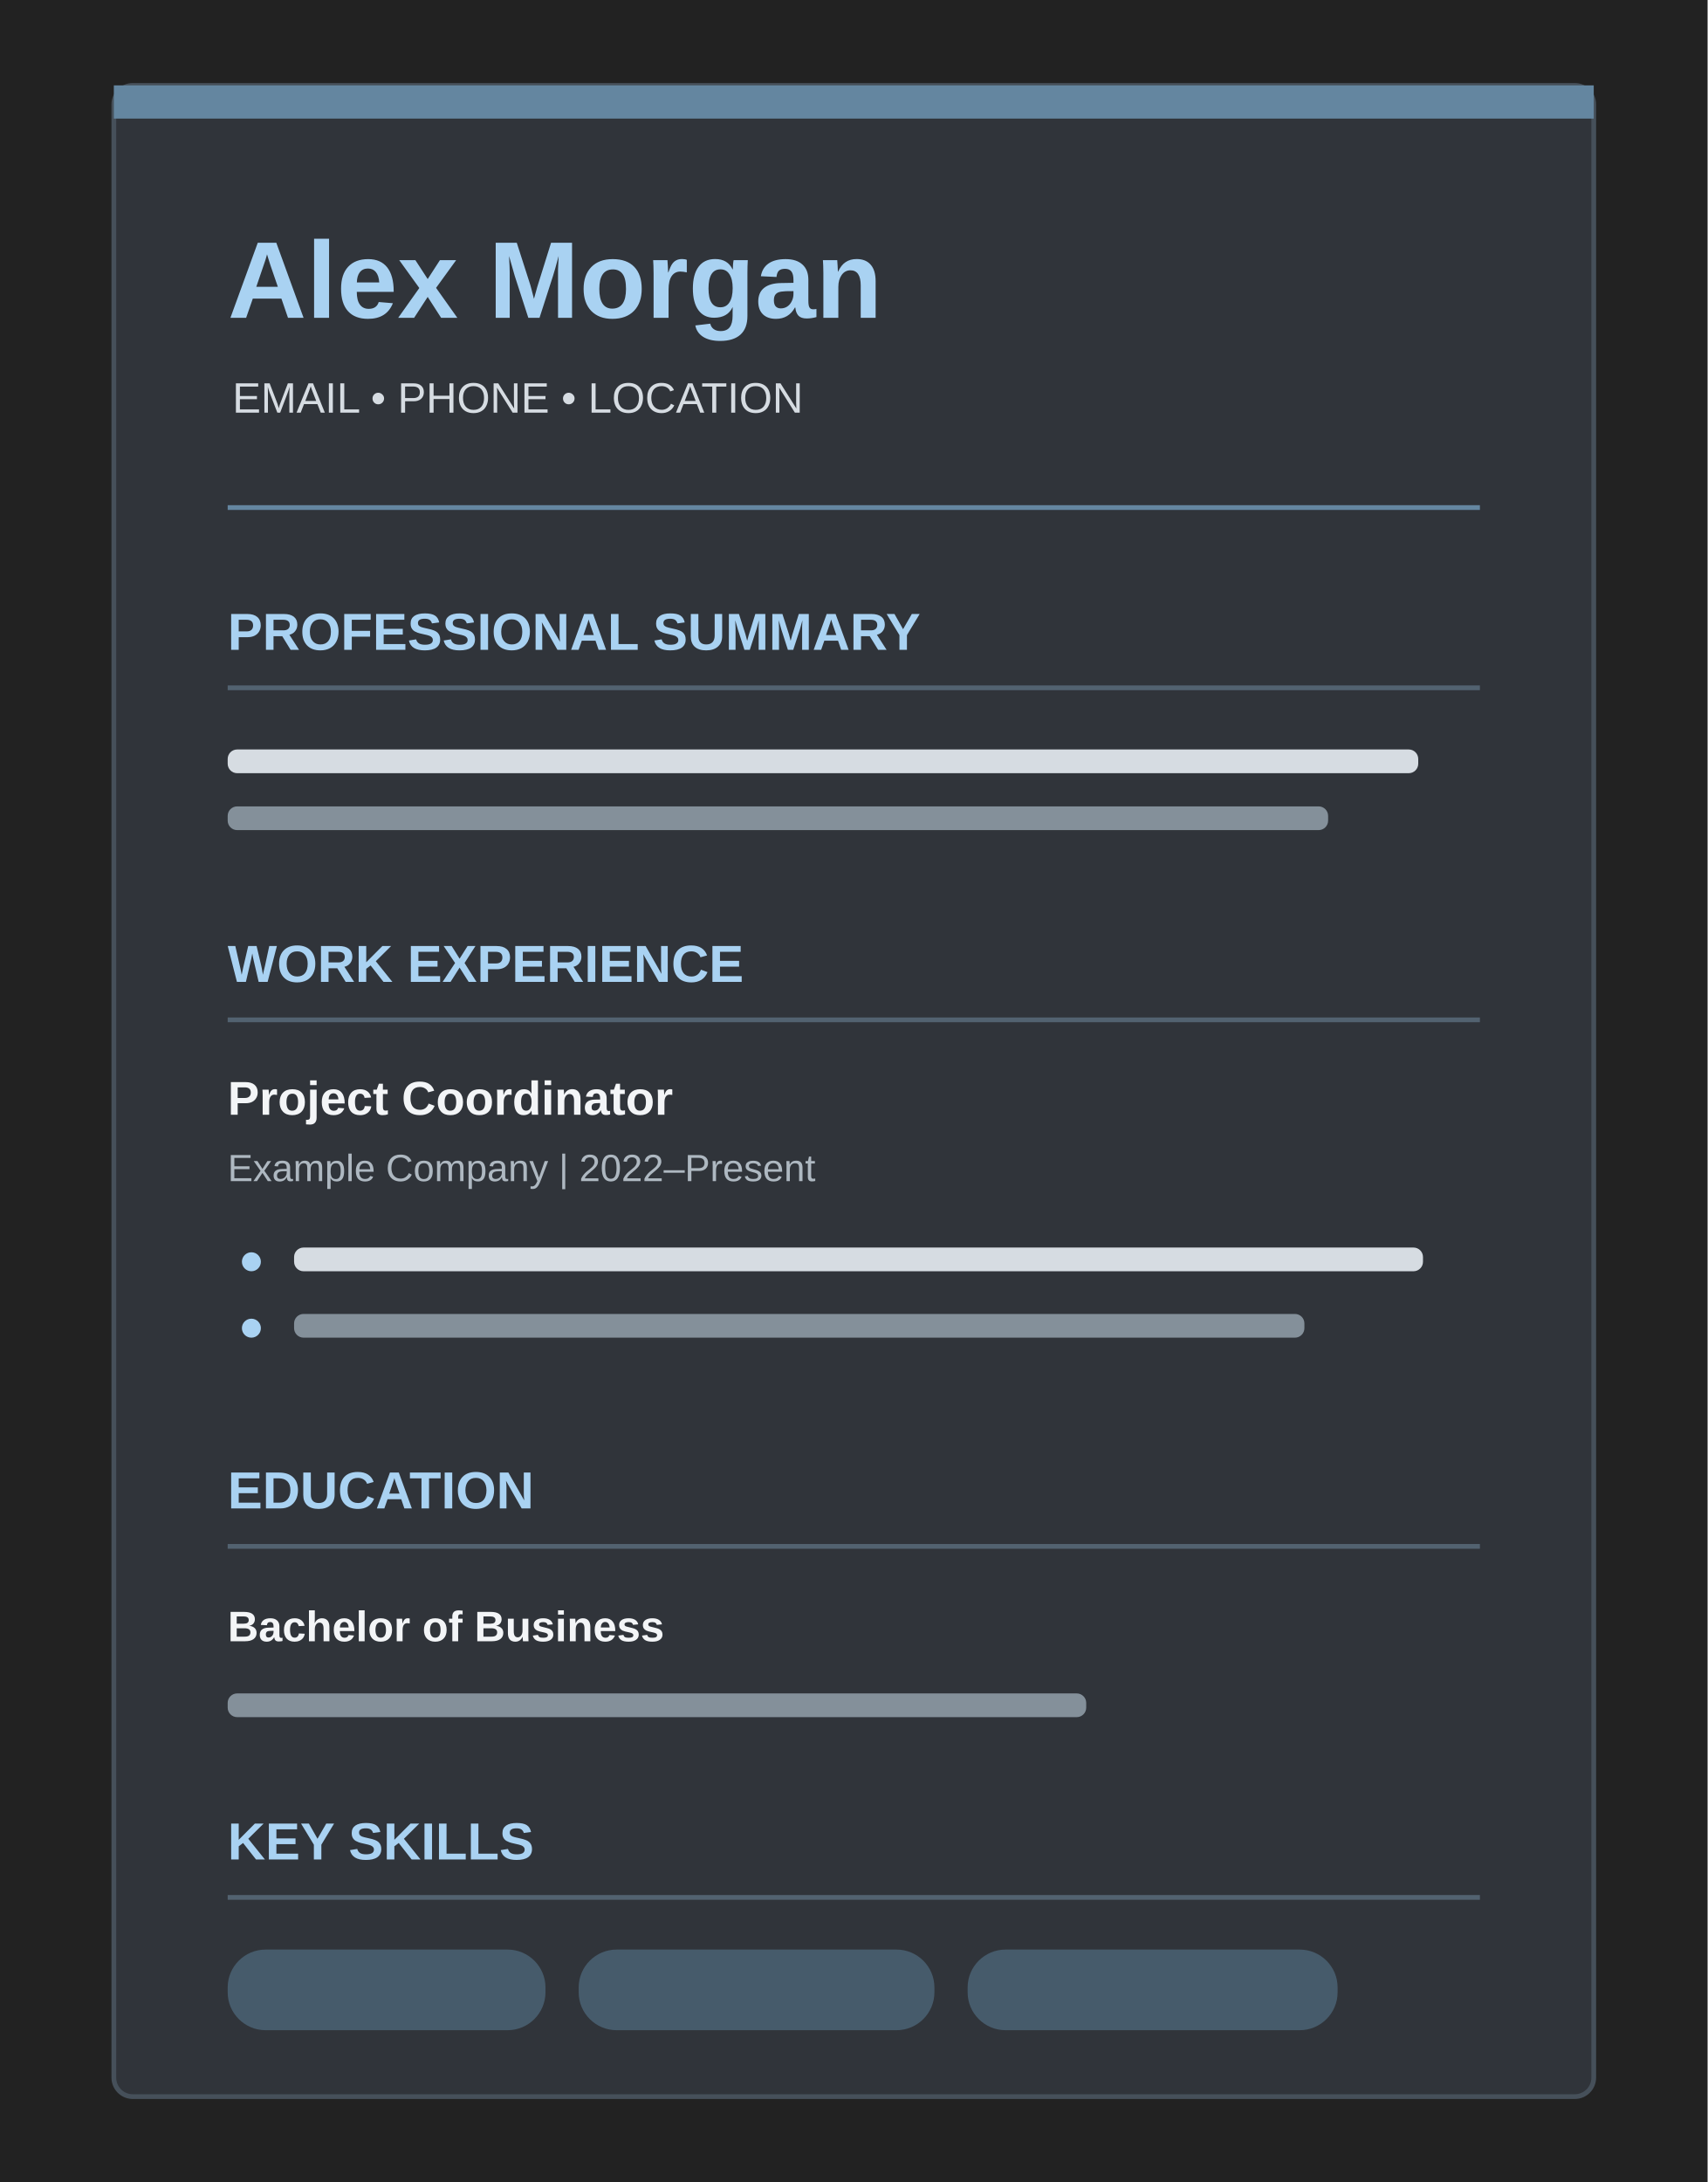
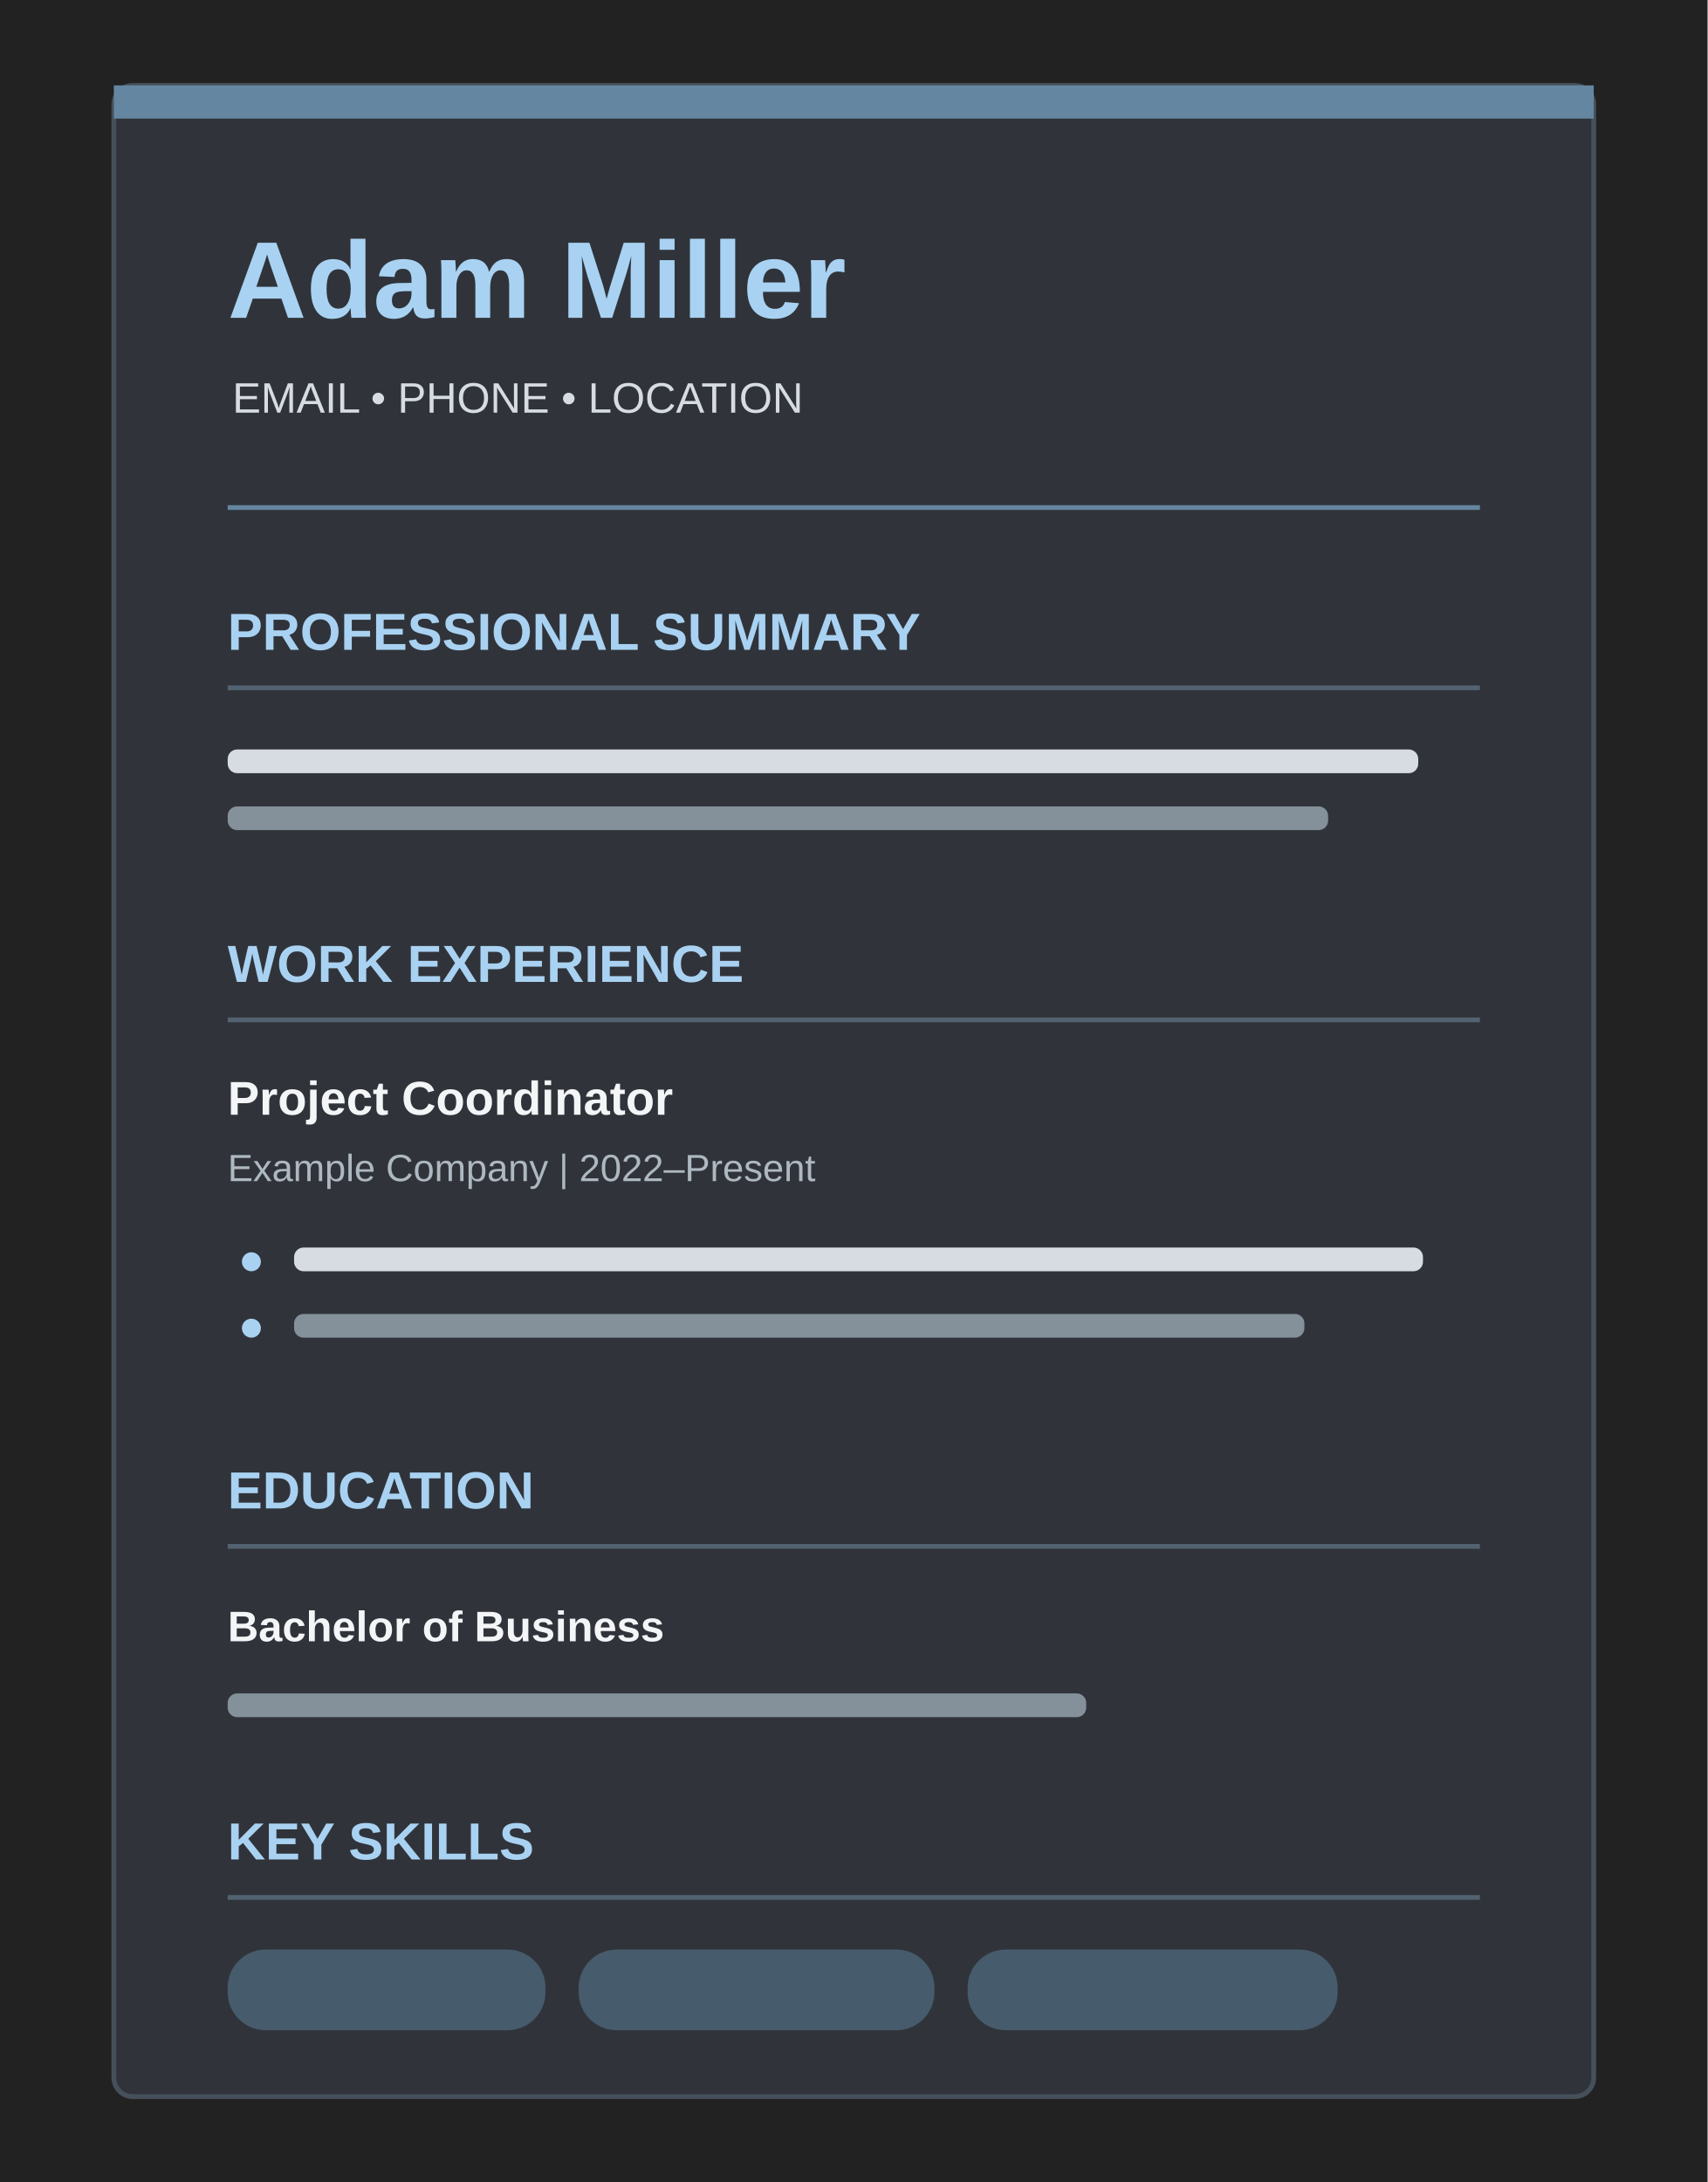
<svg xmlns="http://www.w3.org/2000/svg" viewBox="0 0 360 460" role="img" aria-labelledby="title desc">
  <rect width="360" height="460" fill="#222" />
  <rect x="24" y="18" width="312" height="424" rx="4" fill="#30343a" stroke="#46505a" />
  <rect x="24" y="18" width="312" height="7" fill="#6486a0" />
-   <text x="48" y="67" fill="#a9d2f2" font-family="Arial, sans-serif" font-size="23" font-weight="700">Alex Morgan</text>
+   <text x="48" y="67" fill="#a9d2f2" font-family="Arial, sans-serif" font-size="23" font-weight="700">Adam Miller</text>
  <text x="49" y="87" fill="#d6dce2" font-family="Arial, sans-serif" font-size="9">EMAIL  •  PHONE  •  LOCATION</text>
  <line x1="48" y1="107" x2="312" y2="107" stroke="#6486a0" />
  <text x="48" y="137" fill="#a9d2f2" font-family="Arial, sans-serif" font-size="11" font-weight="700">PROFESSIONAL SUMMARY</text>
  <line x1="48" y1="145" x2="312" y2="145" stroke="#526270" />
  <rect x="48" y="158" width="251" height="5" rx="2" fill="#d6dce2" />
  <rect x="48" y="170" width="232" height="5" rx="2" fill="#84909a" />
  <text x="48" y="207" fill="#a9d2f2" font-family="Arial, sans-serif" font-size="11" font-weight="700">WORK EXPERIENCE</text>
  <line x1="48" y1="215" x2="312" y2="215" stroke="#526270" />
  <text x="48" y="235" fill="#f3f5f7" font-family="Arial, sans-serif" font-size="10" font-weight="700">Project Coordinator</text>
  <text x="48" y="249" fill="#aeb8c1" font-family="Arial, sans-serif" font-size="8">Example Company  |  2022–Present</text>
  <circle cx="53" cy="266" r="2" fill="#a9d2f2" />
  <rect x="62" y="263" width="238" height="5" rx="2" fill="#d6dce2" />
  <circle cx="53" cy="280" r="2" fill="#a9d2f2" />
  <rect x="62" y="277" width="213" height="5" rx="2" fill="#84909a" />
  <text x="48" y="318" fill="#a9d2f2" font-family="Arial, sans-serif" font-size="11" font-weight="700">EDUCATION</text>
  <line x1="48" y1="326" x2="312" y2="326" stroke="#526270" />
  <text x="48" y="346" fill="#f3f5f7" font-family="Arial, sans-serif" font-size="9" font-weight="700">Bachelor of Business</text>
  <rect x="48" y="357" width="181" height="5" rx="2" fill="#84909a" />
  <text x="48" y="392" fill="#a9d2f2" font-family="Arial, sans-serif" font-size="11" font-weight="700">KEY SKILLS</text>
  <line x1="48" y1="400" x2="312" y2="400" stroke="#526270" />
  <rect x="48" y="411" width="67" height="17" rx="8" fill="#465b6b" />
  <rect x="122" y="411" width="75" height="17" rx="8" fill="#465b6b" />
  <rect x="204" y="411" width="78" height="17" rx="8" fill="#465b6b" />
</svg>
